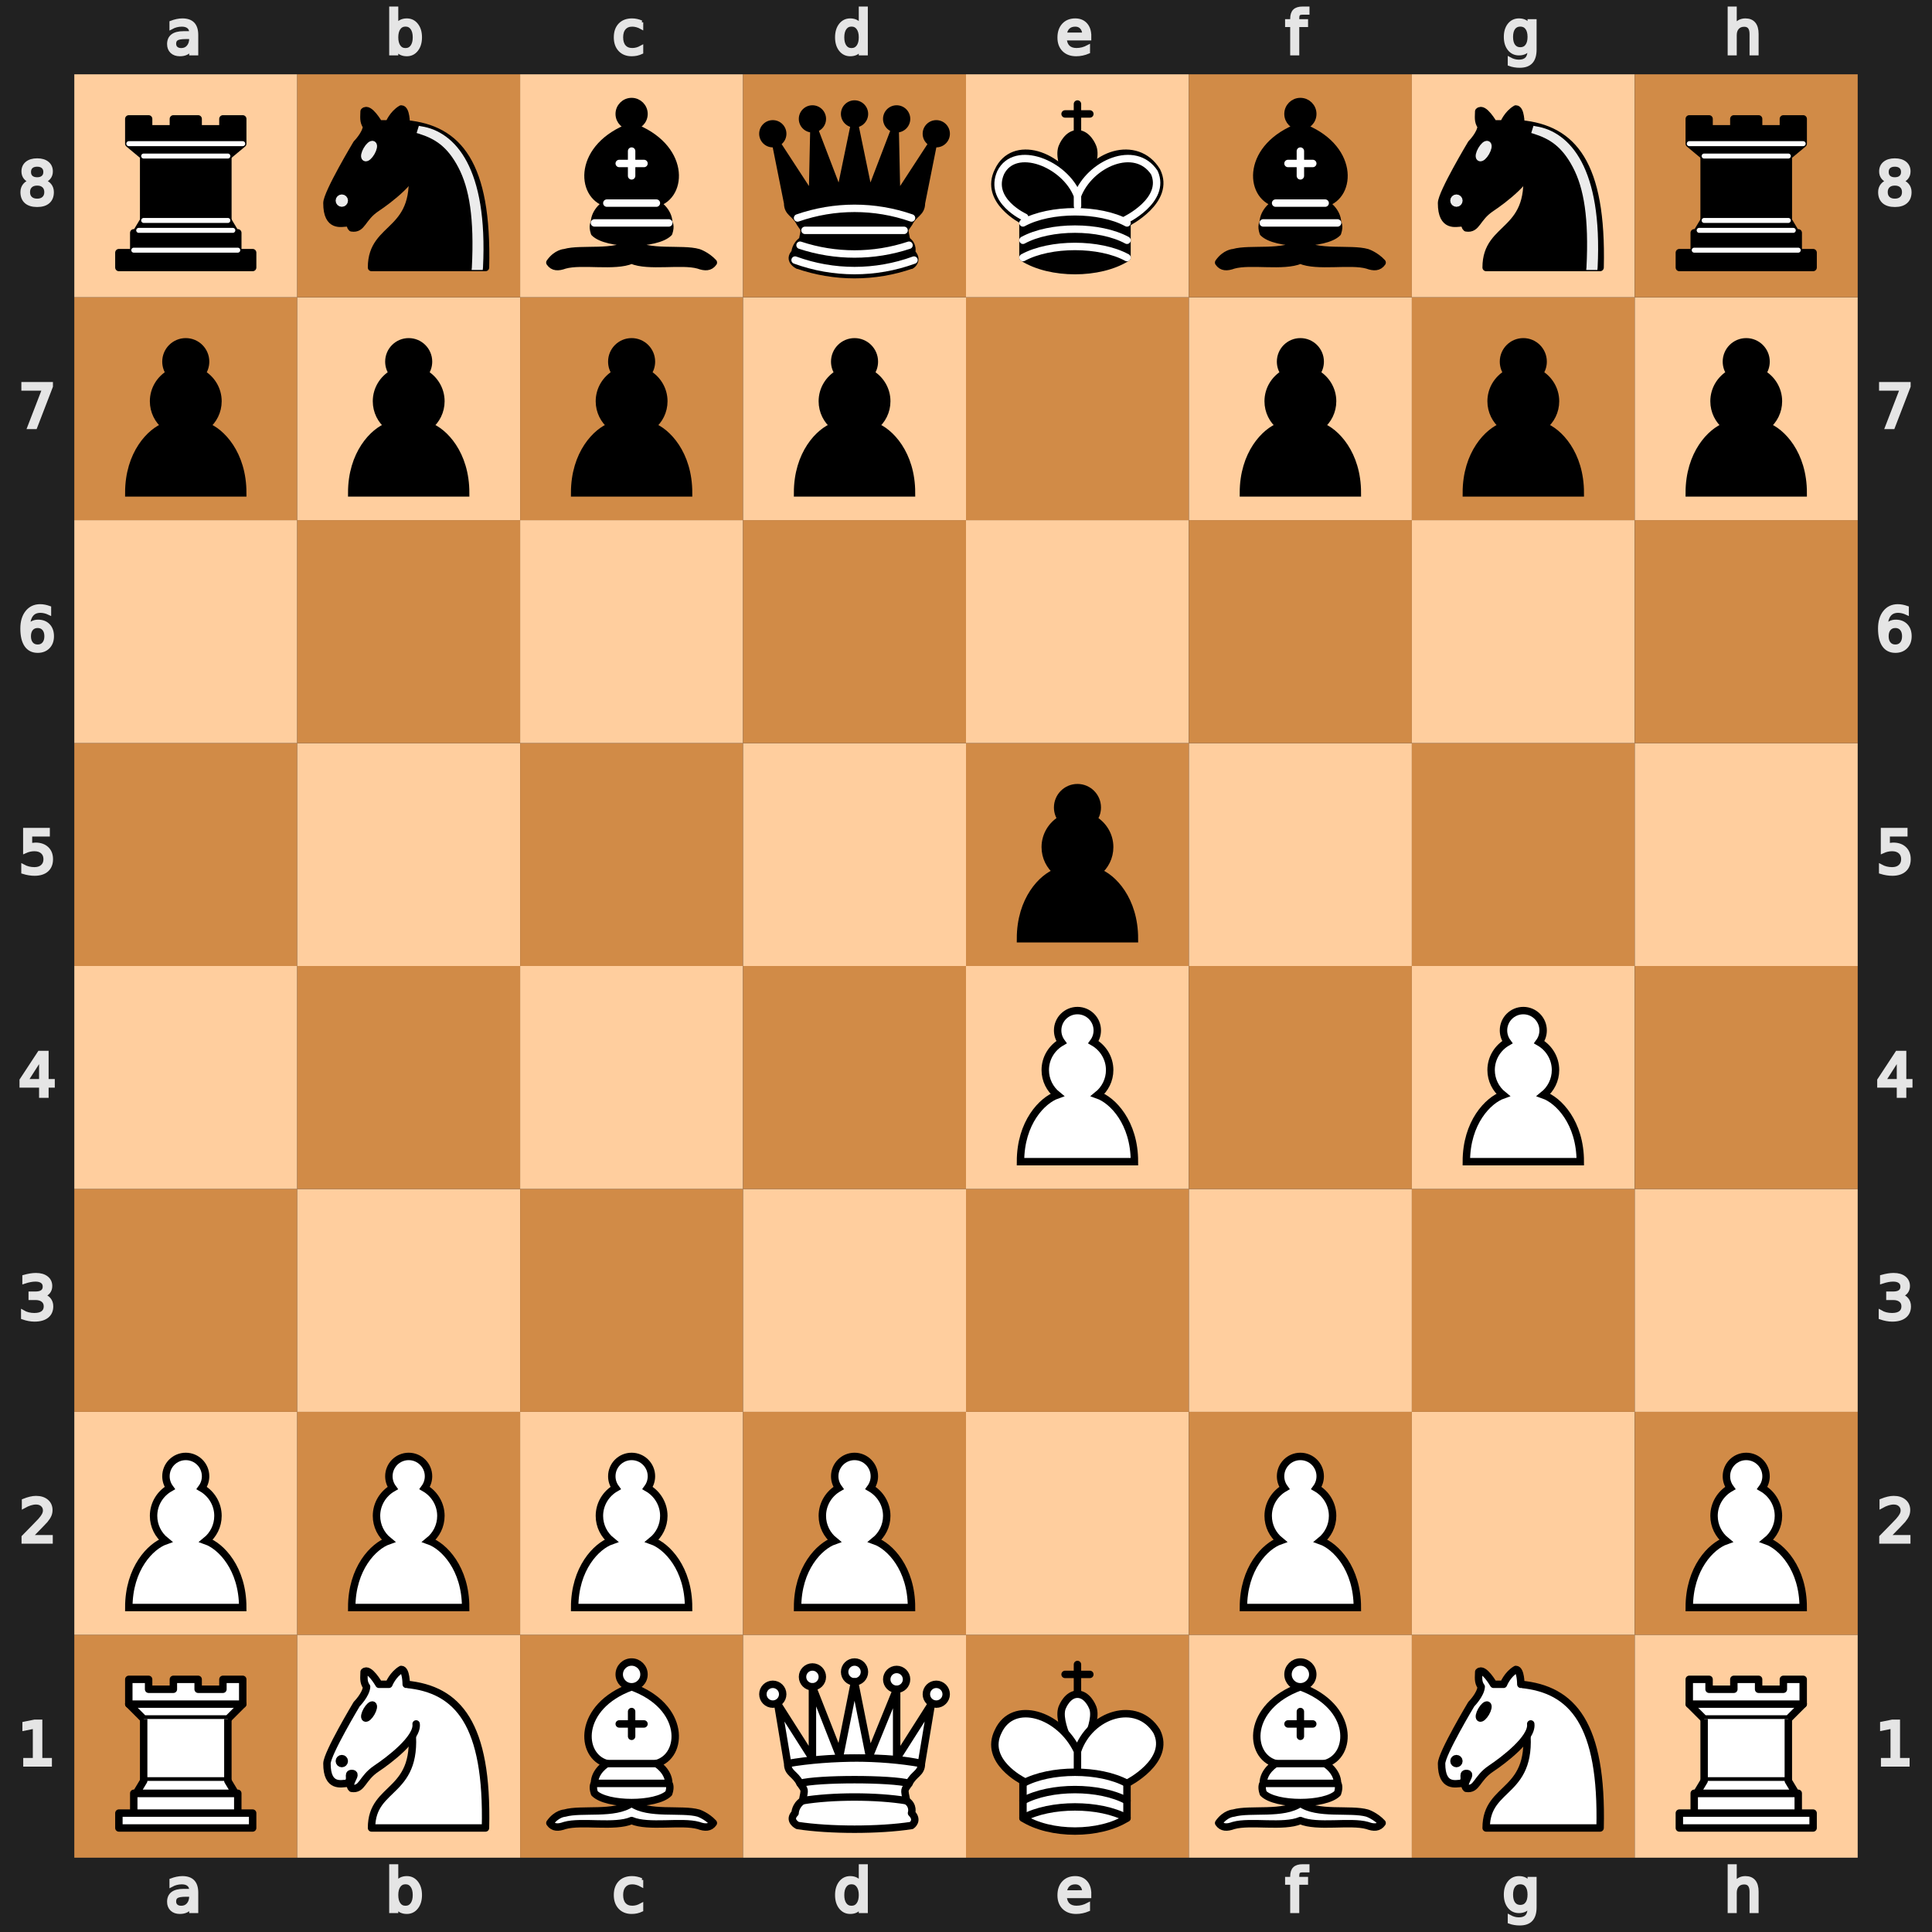
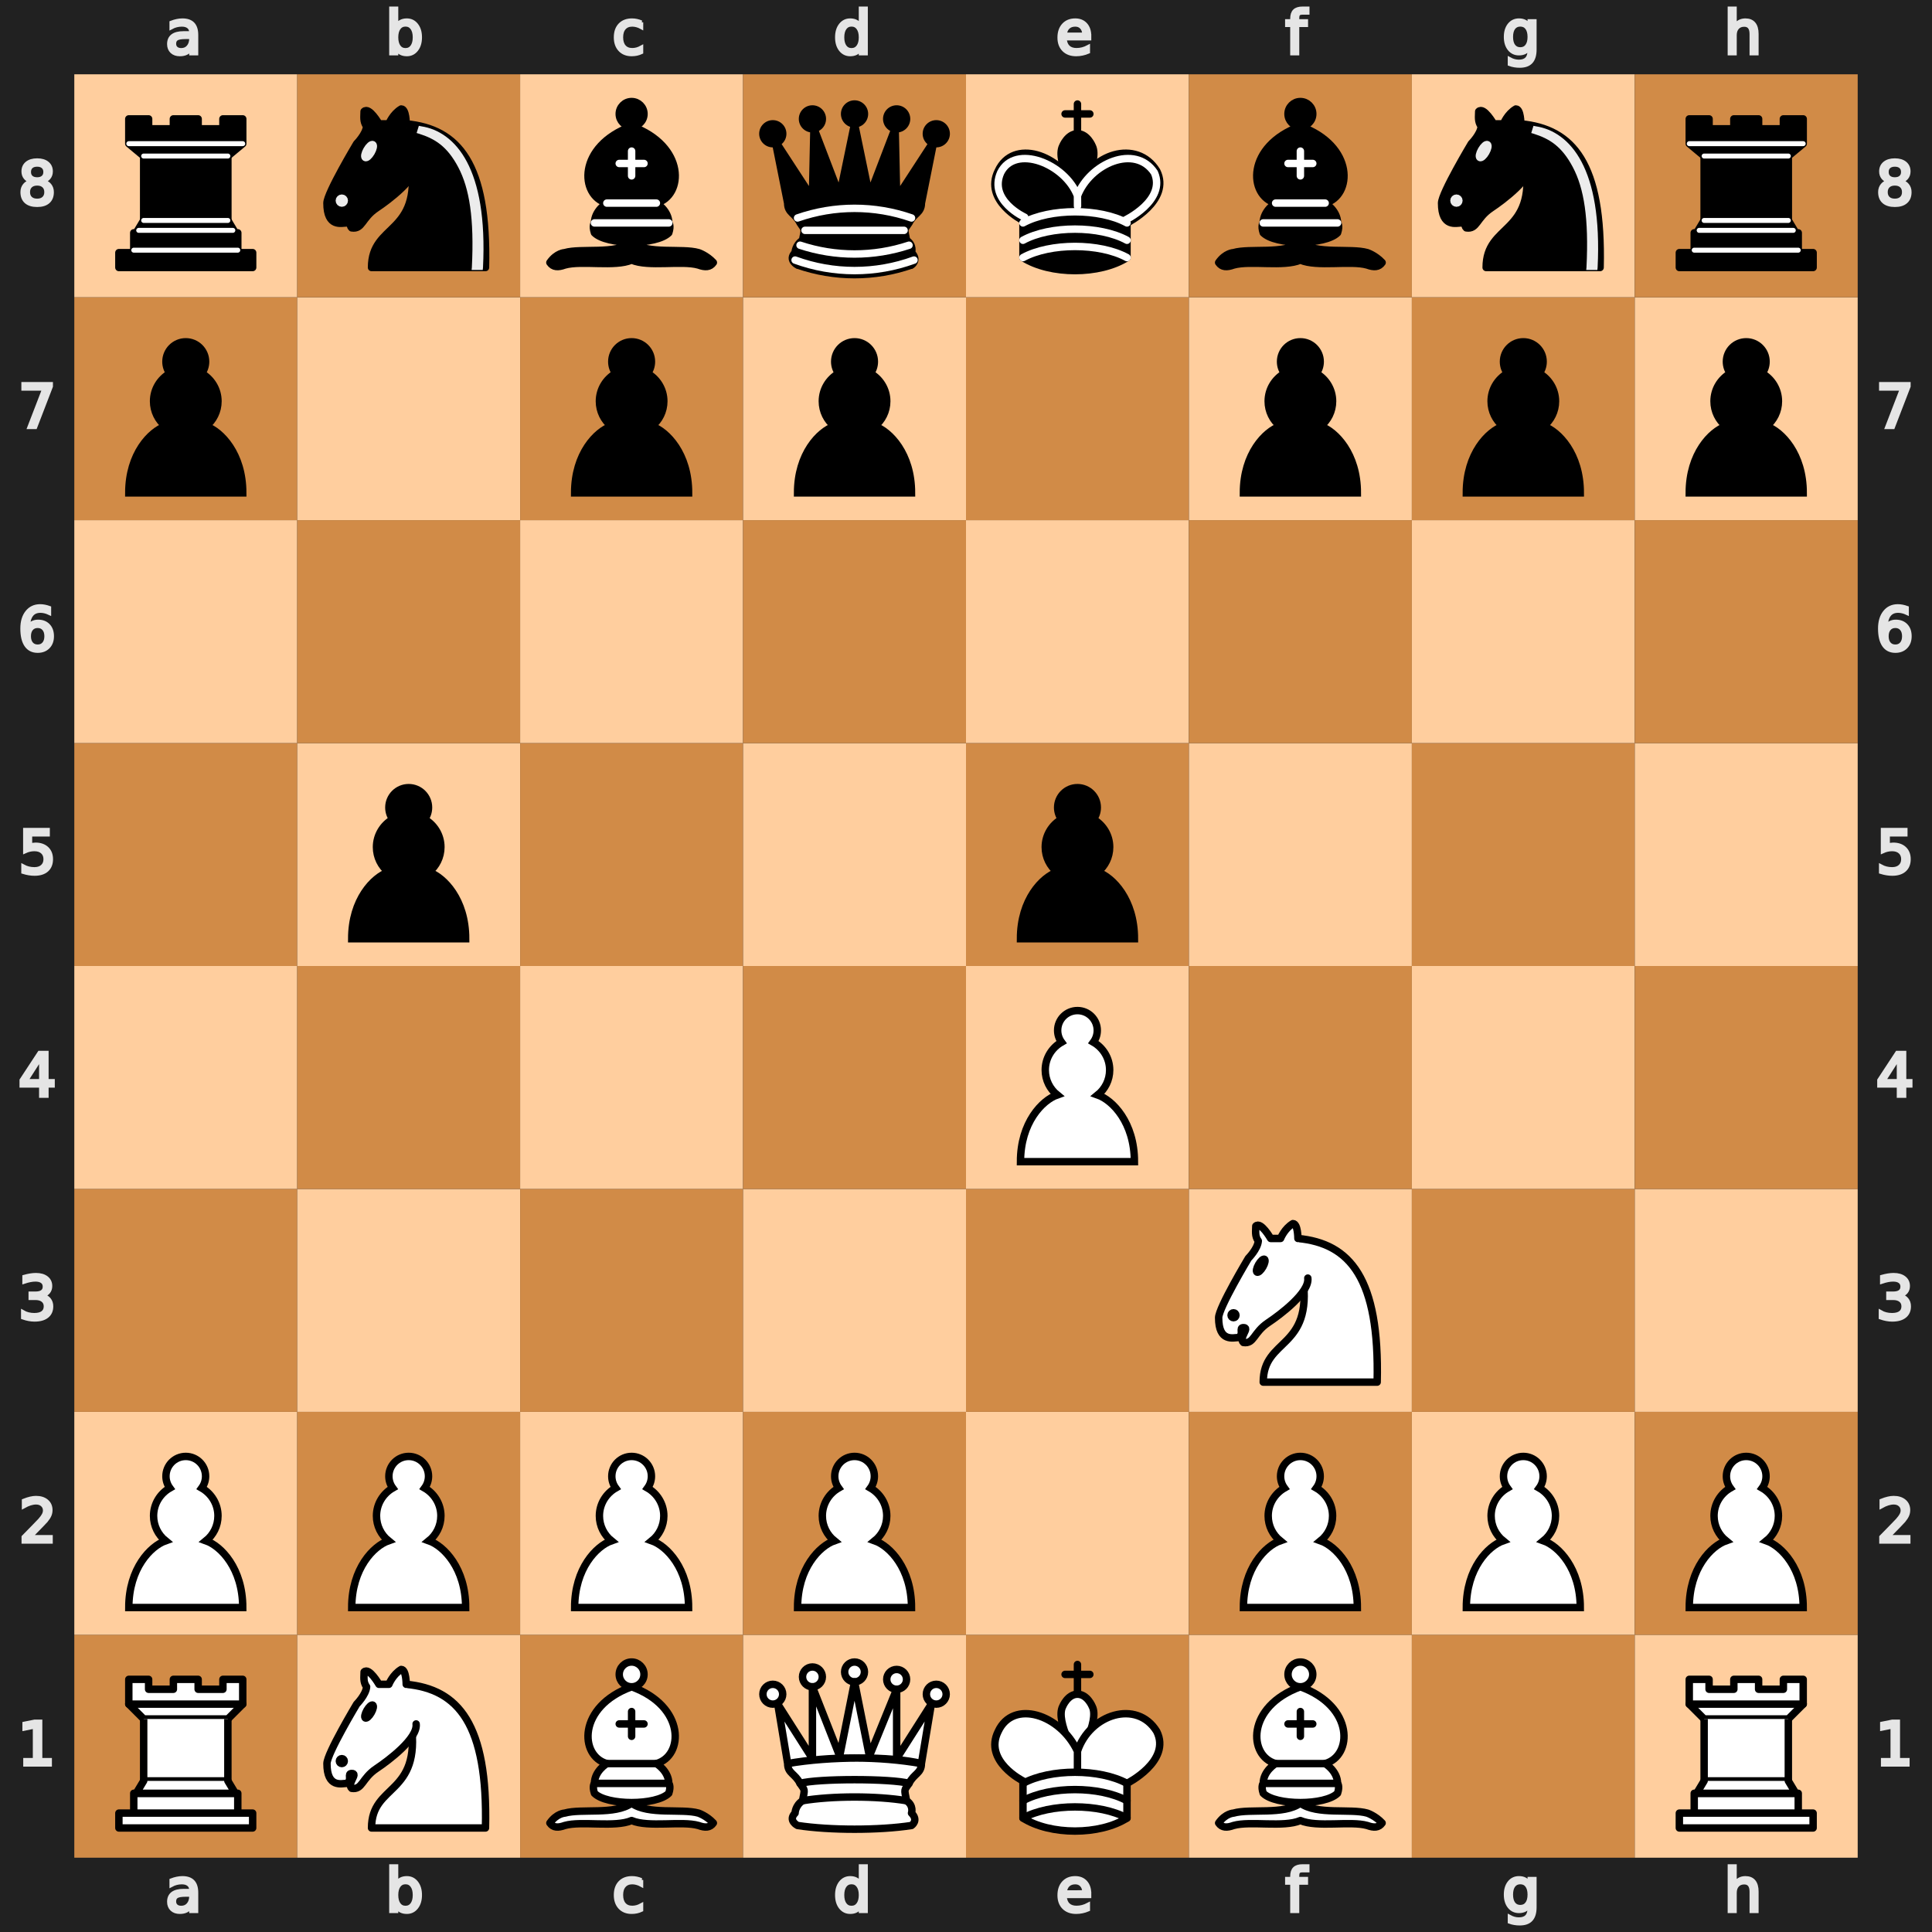
<svg xmlns="http://www.w3.org/2000/svg" xmlns:xlink="http://www.w3.org/1999/xlink" version="1.2" baseProfile="tiny" viewBox="0 0 390 390">
  <defs>
    <g id="white-pawn" class="white pawn">
      <path d="M22.5 9c-2.21 0-4 1.79-4 4 0 .89.29 1.71.78 2.38C17.33 16.5 16 18.59 16 21c0 2.03.94 3.84 2.41 5.03-3 1.06-7.41 5.55-7.41 13.47h23c0-7.92-4.41-12.41-7.41-13.47 1.47-1.19 2.41-3 2.41-5.03 0-2.41-1.33-4.5-3.28-5.62.49-.67.78-1.49.78-2.38 0-2.21-1.79-4-4-4z" fill="#fff" stroke="#000" stroke-width="1.5" stroke-linecap="round" />
    </g>
    <g id="white-knight" class="white knight" fill="none" fill-rule="evenodd" stroke="#000" stroke-width="1.5" stroke-linecap="round" stroke-linejoin="round">
      <path d="M 22,10 C 32.5,11 38.5,18 38,39 L 15,39 C 15,30 25,32.5 23,18" style="fill:#ffffff; stroke:#000000;" />
      <path d="M 24,18 C 24.38,20.91 18.45,25.37 16,27 C 13,29 13.18,31.34 11,31 C 9.958,30.06 12.41,27.96 11,28 C 10,28 11.19,29.23 10,30 C 9,30 5.997,31 6,26 C 6,24 12,14 12,14 C 12,14 13.89,12.1 14,10.5 C 13.27,9.506 13.5,8.5 13.5,7.5 C 14.5,6.5 16.5,10 16.5,10 L 18.5,10 C 18.5,10 19.28,8.008 21,7 C 22,7 22,10 22,10" style="fill:#ffffff; stroke:#000000;" />
      <path d="M 9.5 25.5 A 0.5 0.5 0 1 1 8.5,25.5 A 0.5 0.5 0 1 1 9.5 25.5 z" style="fill:#000000; stroke:#000000;" />
      <path d="M 15 15.5 A 0.5 1.5 0 1 1 14,15.5 A 0.5 1.5 0 1 1 15 15.5 z" transform="matrix(0.866,0.5,-0.5,0.866,9.693,-5.173)" style="fill:#000000; stroke:#000000;" />
    </g>
    <g id="white-bishop" class="white bishop" fill="none" fill-rule="evenodd" stroke="#000" stroke-width="1.5" stroke-linecap="round" stroke-linejoin="round">
      <g fill="#fff" stroke-linecap="butt">
        <path d="M9 36c3.39-.97 10.11.43 13.5-2 3.39 2.43 10.11 1.03 13.5 2 0 0 1.65.54 3 2-.68.97-1.65.99-3 .5-3.39-.97-10.11.46-13.5-1-3.39 1.46-10.11.03-13.5 1-1.354.49-2.323.47-3-.5 1.354-1.94 3-2 3-2zM15 32c2.5 2.5 12.5 2.5 15 0 .5-1.5 0-2 0-2 0-2.5-2.5-4-2.5-4 5.5-1.5 6-11.5-5-15.5-11 4-10.5 14-5 15.5 0 0-2.5 1.5-2.5 4 0 0-.5.5 0 2zM25 8a2.5 2.5 0 1 1-5 0 2.5 2.5 0 1 1 5 0z" />
      </g>
      <path d="M17.5 26h10M15 30h15m-7.5-14.5v5M20 18h5" stroke-linejoin="miter" />
    </g>
    <g id="white-rook" class="white rook" fill="#fff" fill-rule="evenodd" stroke="#000" stroke-width="1.5" stroke-linecap="round" stroke-linejoin="round">
      <path d="M9 39h27v-3H9v3zM12 36v-4h21v4H12zM11 14V9h4v2h5V9h5v2h5V9h4v5" stroke-linecap="butt" />
      <path d="M34 14l-3 3H14l-3-3" />
      <path d="M31 17v12.5H14V17" stroke-linecap="butt" stroke-linejoin="miter" />
      <path d="M31 29.5l1.5 2.5h-20l1.5-2.5" />
      <path d="M11 14h23" fill="none" stroke-linejoin="miter" />
    </g>
    <g id="white-queen" class="white queen" fill="#fff" fill-rule="evenodd" stroke="#000" stroke-width="1.5" stroke-linecap="round" stroke-linejoin="round">
      <path d="M8 12a2 2 0 1 1-4 0 2 2 0 1 1 4 0zM24.5 7.5a2 2 0 1 1-4 0 2 2 0 1 1 4 0zM41 12a2 2 0 1 1-4 0 2 2 0 1 1 4 0zM16 8.5a2 2 0 1 1-4 0 2 2 0 1 1 4 0zM33 9a2 2 0 1 1-4 0 2 2 0 1 1 4 0z" />
      <path d="M9 26c8.5-1.5 21-1.5 27 0l2-12-7 11V11l-5.5 13.5-3-15-3 15-5.5-14V25L7 14l2 12zM9 26c0 2 1.5 2 2.5 4 1 1.5 1 1 .5 3.5-1.5 1-1.5 2.5-1.5 2.5-1.5 1.5.5 2.5.5 2.5 6.5 1 16.5 1 23 0 0 0 1.5-1 0-2.5 0 0 .5-1.5-1-2.5-.5-2.5-.5-2 .5-3.5 1-2 2.5-2 2.5-4-8.5-1.5-18.5-1.5-27 0z" stroke-linecap="butt" />
      <path d="M11.5 30c3.5-1 18.5-1 22 0M12 33.5c6-1 15-1 21 0" fill="none" />
    </g>
    <g id="white-king" class="white king" fill="none" fill-rule="evenodd" stroke="#000" stroke-width="1.5" stroke-linecap="round" stroke-linejoin="round">
      <path d="M22.5 11.63V6M20 8h5" stroke-linejoin="miter" />
      <path d="M22.5 25s4.5-7.5 3-10.5c0 0-1-2.5-3-2.5s-3 2.5-3 2.5c-1.5 3 3 10.5 3 10.5" fill="#fff" stroke-linecap="butt" stroke-linejoin="miter" />
      <path d="M11.5 37c5.5 3.5 15.5 3.5 21 0v-7s9-4.5 6-10.5c-4-6.5-13.5-3.5-16 4V27v-3.5c-3.5-7.5-13-10.5-16-4-3 6 5 10 5 10V37z" fill="#fff" />
      <path d="M11.5 30c5.5-3 15.5-3 21 0m-21 3.5c5.5-3 15.5-3 21 0m-21 3.5c5.5-3 15.5-3 21 0" />
    </g>
    <g id="black-pawn" class="black pawn">
      <path d="M22.5 9c-2.21 0-4 1.79-4 4 0 .89.29 1.71.78 2.38C17.33 16.5 16 18.59 16 21c0 2.03.94 3.84 2.41 5.03-3 1.06-7.41 5.55-7.41 13.47h23c0-7.92-4.41-12.41-7.41-13.47 1.47-1.19 2.41-3 2.41-5.03 0-2.41-1.33-4.5-3.28-5.62.49-.67.78-1.49.78-2.38 0-2.21-1.79-4-4-4z" fill="#000" stroke="#000" stroke-width="1.5" stroke-linecap="round" />
    </g>
    <g id="black-knight" class="black knight" fill="none" fill-rule="evenodd" stroke="#000" stroke-width="1.5" stroke-linecap="round" stroke-linejoin="round">
      <path d="M 22,10 C 32.5,11 38.5,18 38,39 L 15,39 C 15,30 25,32.5 23,18" style="fill:#000000; stroke:#000000;" />
      <path d="M 24,18 C 24.38,20.91 18.45,25.37 16,27 C 13,29 13.18,31.34 11,31 C 9.958,30.06 12.41,27.96 11,28 C 10,28 11.19,29.23 10,30 C 9,30 5.997,31 6,26 C 6,24 12,14 12,14 C 12,14 13.89,12.1 14,10.5 C 13.27,9.506 13.5,8.5 13.5,7.5 C 14.5,6.5 16.5,10 16.5,10 L 18.5,10 C 18.5,10 19.28,8.008 21,7 C 22,7 22,10 22,10" style="fill:#000000; stroke:#000000;" />
      <path d="M 9.5 25.5 A 0.5 0.5 0 1 1 8.5,25.5 A 0.5 0.5 0 1 1 9.5 25.5 z" style="fill:#ececec; stroke:#ececec;" />
      <path d="M 15 15.5 A 0.5 1.5 0 1 1 14,15.5 A 0.5 1.5 0 1 1 15 15.5 z" transform="matrix(0.866,0.5,-0.5,0.866,9.693,-5.173)" style="fill:#ececec; stroke:#ececec;" />
      <path d="M 24.55,10.4 L 24.1,11.85 L 24.6,12 C 27.75,13 30.25,14.49 32.5,18.75 C 34.75,23.01 35.75,29.06 35.25,39 L 35.2,39.5 L 37.45,39.5 L 37.5,39 C 38,28.94 36.62,22.15 34.25,17.66 C 31.88,13.17 28.46,11.02 25.06,10.5 L 24.55,10.4 z " style="fill:#ececec; stroke:none;" />
    </g>
    <g id="black-bishop" class="black bishop" fill="none" fill-rule="evenodd" stroke="#000" stroke-width="1.5" stroke-linecap="round" stroke-linejoin="round">
      <path d="M9 36c3.39-.97 10.11.43 13.5-2 3.39 2.43 10.11 1.03 13.5 2 0 0 1.65.54 3 2-.68.97-1.65.99-3 .5-3.39-.97-10.11.46-13.5-1-3.39 1.46-10.11.03-13.5 1-1.354.49-2.323.47-3-.5 1.354-1.94 3-2 3-2zm6-4c2.5 2.5 12.5 2.5 15 0 .5-1.5 0-2 0-2 0-2.5-2.5-4-2.5-4 5.5-1.5 6-11.5-5-15.5-11 4-10.5 14-5 15.5 0 0-2.5 1.5-2.5 4 0 0-.5.5 0 2zM25 8a2.5 2.5 0 1 1-5 0 2.5 2.5 0 1 1 5 0z" fill="#000" stroke-linecap="butt" />
      <path d="M17.5 26h10M15 30h15m-7.5-14.5v5M20 18h5" stroke="#fff" stroke-linejoin="miter" />
    </g>
    <g id="black-rook" class="black rook" fill="#000" fill-rule="evenodd" stroke="#000" stroke-width="1.5" stroke-linecap="round" stroke-linejoin="round">
      <path d="M9 39h27v-3H9v3zM12.5 32l1.5-2.5h17l1.5 2.5h-20zM12 36v-4h21v4H12z" stroke-linecap="butt" />
      <path d="M14 29.5v-13h17v13H14z" stroke-linecap="butt" stroke-linejoin="miter" />
      <path d="M14 16.5L11 14h23l-3 2.5H14zM11 14V9h4v2h5V9h5v2h5V9h4v5H11z" stroke-linecap="butt" />
      <path d="M12 35.5h21M13 31.5h19M14 29.5h17M14 16.5h17M11 14h23" fill="none" stroke="#fff" stroke-width="1" stroke-linejoin="miter" />
    </g>
    <g id="black-queen" class="black queen" fill="#000" fill-rule="evenodd" stroke="#000" stroke-width="1.5" stroke-linecap="round" stroke-linejoin="round">
      <g fill="#000" stroke="none">
        <circle cx="6" cy="12" r="2.75" />
        <circle cx="14" cy="9" r="2.75" />
        <circle cx="22.5" cy="8" r="2.75" />
        <circle cx="31" cy="9" r="2.75" />
        <circle cx="39" cy="12" r="2.75" />
      </g>
      <path d="M9 26c8.5-1.5 21-1.5 27 0l2.5-12.5L31 25l-.3-14.1-5.2 13.6-3-14.5-3 14.5-5.2-13.6L14 25 6.5 13.5 9 26zM9 26c0 2 1.5 2 2.5 4 1 1.5 1 1 .5 3.5-1.5 1-1.5 2.5-1.5 2.5-1.5 1.5.5 2.5.5 2.5 6.5 1 16.5 1 23 0 0 0 1.5-1 0-2.5 0 0 .5-1.5-1-2.5-.5-2.5-.5-2 .5-3.5 1-2 2.5-2 2.5-4-8.5-1.5-18.5-1.5-27 0z" stroke-linecap="butt" />
      <path d="M11 38.5a35 35 1 0 0 23 0" fill="none" stroke-linecap="butt" />
      <path d="M11 29a35 35 1 0 1 23 0M12.5 31.5h20M11.5 34.5a35 35 1 0 0 22 0M10.5 37.5a35 35 1 0 0 24 0" fill="none" stroke="#fff" />
    </g>
    <g id="black-king" class="black king" fill="none" fill-rule="evenodd" stroke="#000" stroke-width="1.5" stroke-linecap="round" stroke-linejoin="round">
      <path d="M22.5 11.63V6" stroke-linejoin="miter" />
      <path d="M22.5 25s4.5-7.5 3-10.5c0 0-1-2.5-3-2.5s-3 2.5-3 2.5c-1.5 3 3 10.5 3 10.5" fill="#000" stroke-linecap="butt" stroke-linejoin="miter" />
      <path d="M11.5 37c5.5 3.5 15.5 3.5 21 0v-7s9-4.5 6-10.5c-4-6.5-13.5-3.5-16 4V27v-3.5c-3.5-7.5-13-10.5-16-4-3 6 5 10 5 10V37z" fill="#000" />
      <path d="M20 8h5" stroke-linejoin="miter" />
      <path d="M32 29.5s8.5-4 6.03-9.65C34.15 14 25 18 22.5 24.5l.01 2.1-.01-2.1C20 18 9.906 14 6.997 19.85c-2.497 5.65 4.853 9 4.853 9M11.5 30c5.5-3 15.5-3 21 0m-21 3.5c5.5-3 15.5-3 21 0m-21 3.5c5.5-3 15.5-3 21 0" stroke="#fff" />
    </g>
  </defs>
  <rect x="0" y="0" width="390" height="390" fill="#212121" />
  <g transform="translate(20, 0) scale(0.75, 0.75)" fill="#e5e5e5" stroke="#e5e5e5">
    <path d="M23.328 10.016q-1.742 0-2.414.398-.672.398-.672 1.36 0 .765.5 1.218.508.445 1.375.445 1.196 0 1.914-.843.727-.852.727-2.258v-.32zm2.867-.594v4.992h-1.437v-1.328q-.492.797-1.227 1.18-.734.375-1.797.375-1.343 0-2.14-.75-.79-.758-.79-2.024 0-1.476.985-2.226.992-.75 2.953-.75h2.016V8.75q0-.992-.656-1.531-.649-.547-1.829-.547-.75 0-1.46.18-.711.18-1.368.539V6.062q.79-.304 1.532-.453.742-.156 1.445-.156 1.898 0 2.836.984.937.985.937 2.985z" />
  </g>
  <g transform="translate(20, 375) scale(0.75, 0.75)" fill="#e5e5e5" stroke="#e5e5e5">
    <path d="M23.328 10.016q-1.742 0-2.414.398-.672.398-.672 1.36 0 .765.5 1.218.508.445 1.375.445 1.196 0 1.914-.843.727-.852.727-2.258v-.32zm2.867-.594v4.992h-1.437v-1.328q-.492.797-1.227 1.18-.734.375-1.797.375-1.343 0-2.14-.75-.79-.758-.79-2.024 0-1.476.985-2.226.992-.75 2.953-.75h2.016V8.75q0-.992-.656-1.531-.649-.547-1.829-.547-.75 0-1.46.18-.711.18-1.368.539V6.062q.79-.304 1.532-.453.742-.156 1.445-.156 1.898 0 2.836.984.937.985.937 2.985z" />
  </g>
  <g transform="translate(65, 0) scale(0.75, 0.75)" fill="#e5e5e5" stroke="#e5e5e5">
    <path d="M24.922 10.047q0-1.586-.656-2.485-.649-.906-1.79-.906-1.14 0-1.796.906-.649.899-.649 2.485 0 1.586.649 2.492.656.898 1.797.898 1.14 0 1.789-.898.656-.906.656-2.492zm-4.89-3.055q.452-.781 1.14-1.156.695-.383 1.656-.383 1.594 0 2.586 1.266 1 1.265 1 3.328 0 2.062-1 3.328-.992 1.266-2.586 1.266-.96 0-1.656-.375-.688-.383-1.14-1.164v1.312h-1.446V2.258h1.445z" />
  </g>
  <g transform="translate(65, 375) scale(0.75, 0.75)" fill="#e5e5e5" stroke="#e5e5e5">
    <path d="M24.922 10.047q0-1.586-.656-2.485-.649-.906-1.79-.906-1.14 0-1.796.906-.649.899-.649 2.485 0 1.586.649 2.492.656.898 1.797.898 1.14 0 1.789-.898.656-.906.656-2.492zm-4.89-3.055q.452-.781 1.14-1.156.695-.383 1.656-.383 1.594 0 2.586 1.266 1 1.265 1 3.328 0 2.062-1 3.328-.992 1.266-2.586 1.266-.96 0-1.656-.375-.688-.383-1.14-1.164v1.312h-1.446V2.258h1.445z" />
  </g>
  <g transform="translate(110, 0) scale(0.75, 0.75)" fill="#e5e5e5" stroke="#e5e5e5">
    <path d="M25.96 6v1.344q-.608-.336-1.226-.5-.609-.172-1.234-.172-1.398 0-2.172.89-.773.883-.773 2.485 0 1.601.773 2.492.774.883 2.172.883.625 0 1.234-.164.618-.172 1.227-.508v1.328q-.602.281-1.25.422-.64.14-1.367.14-1.977 0-3.14-1.242-1.165-1.242-1.165-3.351 0-2.14 1.172-3.367 1.18-1.227 3.227-1.227.664 0 1.296.14.633.134 1.227.407z" />
  </g>
  <g transform="translate(110, 375) scale(0.75, 0.75)" fill="#e5e5e5" stroke="#e5e5e5">
    <path d="M25.96 6v1.344q-.608-.336-1.226-.5-.609-.172-1.234-.172-1.398 0-2.172.89-.773.883-.773 2.485 0 1.601.773 2.492.774.883 2.172.883.625 0 1.234-.164.618-.172 1.227-.508v1.328q-.602.281-1.25.422-.64.14-1.367.14-1.977 0-3.14-1.242-1.165-1.242-1.165-3.351 0-2.14 1.172-3.367 1.18-1.227 3.227-1.227.664 0 1.296.14.633.134 1.227.407z" />
  </g>
  <g transform="translate(155, 0) scale(0.75, 0.75)" fill="#e5e5e5" stroke="#e5e5e5">
    <path d="M24.973 6.992V2.258h1.437v12.156h-1.437v-1.312q-.453.78-1.149 1.164-.687.375-1.656.375-1.586 0-2.586-1.266-.992-1.266-.992-3.328 0-2.063.992-3.328 1-1.266 2.586-1.266.969 0 1.656.383.696.375 1.149 1.156zm-4.899 3.055q0 1.586.649 2.492.656.898 1.797.898 1.14 0 1.796-.898.657-.906.657-2.492 0-1.586-.657-2.485-.656-.906-1.796-.906-1.141 0-1.797.906-.649.899-.649 2.485z" />
  </g>
  <g transform="translate(155, 375) scale(0.75, 0.75)" fill="#e5e5e5" stroke="#e5e5e5">
    <path d="M24.973 6.992V2.258h1.437v12.156h-1.437v-1.312q-.453.78-1.149 1.164-.687.375-1.656.375-1.586 0-2.586-1.266-.992-1.266-.992-3.328 0-2.063.992-3.328 1-1.266 2.586-1.266.969 0 1.656.383.696.375 1.149 1.156zm-4.899 3.055q0 1.586.649 2.492.656.898 1.797.898 1.14 0 1.796-.898.657-.906.657-2.492 0-1.586-.657-2.485-.656-.906-1.796-.906-1.141 0-1.797.906-.649.899-.649 2.485z" />
  </g>
  <g transform="translate(200, 0) scale(0.75, 0.75)" fill="#e5e5e5" stroke="#e5e5e5">
    <path d="M26.555 9.68v.703h-6.61q.094 1.484.89 2.265.806.774 2.235.774.828 0 1.602-.203.781-.203 1.547-.61v1.36q-.774.328-1.586.5-.813.172-1.649.172-2.093 0-3.32-1.22-1.219-1.218-1.219-3.296 0-2.148 1.157-3.406 1.164-1.266 3.132-1.266 1.766 0 2.79 1.14 1.03 1.134 1.03 3.087zm-1.438-.422q-.015-1.18-.664-1.883-.64-.703-1.703-.703-1.203 0-1.93.68-.718.68-.828 1.914z" />
  </g>
  <g transform="translate(200, 375) scale(0.75, 0.75)" fill="#e5e5e5" stroke="#e5e5e5">
    <path d="M26.555 9.68v.703h-6.61q.094 1.484.89 2.265.806.774 2.235.774.828 0 1.602-.203.781-.203 1.547-.61v1.36q-.774.328-1.586.5-.813.172-1.649.172-2.093 0-3.32-1.22-1.219-1.218-1.219-3.296 0-2.148 1.157-3.406 1.164-1.266 3.132-1.266 1.766 0 2.79 1.14 1.03 1.134 1.03 3.087zm-1.438-.422q-.015-1.18-.664-1.883-.64-.703-1.703-.703-1.203 0-1.93.68-.718.68-.828 1.914z" />
  </g>
  <g transform="translate(245, 0) scale(0.75, 0.75)" fill="#e5e5e5" stroke="#e5e5e5">
    <path d="M25.285 2.258v1.195H23.91q-.773 0-1.078.313-.297.312-.297 1.125v.773h2.367v1.117h-2.367v7.633H21.09V6.781h-1.375V5.664h1.375v-.61q0-1.46.68-2.124.68-.672 2.156-.672z" />
  </g>
  <g transform="translate(245, 375) scale(0.75, 0.75)" fill="#e5e5e5" stroke="#e5e5e5">
    <path d="M25.285 2.258v1.195H23.91q-.773 0-1.078.313-.297.312-.297 1.125v.773h2.367v1.117h-2.367v7.633H21.09V6.781h-1.375V5.664h1.375v-.61q0-1.46.68-2.124.68-.672 2.156-.672z" />
  </g>
  <g transform="translate(290, 0) scale(0.75, 0.75)" fill="#e5e5e5" stroke="#e5e5e5">
    <path d="M24.973 9.937q0-1.562-.649-2.421-.64-.86-1.804-.86-1.157 0-1.805.86-.64.859-.64 2.421 0 1.555.64 2.415.648.859 1.805.859 1.164 0 1.804-.86.649-.859.649-2.414zm1.437 3.391q0 2.234-.992 3.32-.992 1.094-3.04 1.094-.757 0-1.429-.117-.672-.11-1.304-.344v-1.398q.632.344 1.25.508.617.164 1.257.164 1.414 0 2.118-.743.703-.734.703-2.226v-.711q-.446.773-1.141 1.156-.695.383-1.664.383-1.61 0-2.594-1.227-.984-1.226-.984-3.25 0-2.03.984-3.257.985-1.227 2.594-1.227.969 0 1.664.383t1.14 1.156V5.664h1.438z" />
  </g>
  <g transform="translate(290, 375) scale(0.75, 0.75)" fill="#e5e5e5" stroke="#e5e5e5">
    <path d="M24.973 9.937q0-1.562-.649-2.421-.64-.86-1.804-.86-1.157 0-1.805.86-.64.859-.64 2.421 0 1.555.64 2.415.648.859 1.805.859 1.164 0 1.804-.86.649-.859.649-2.414zm1.437 3.391q0 2.234-.992 3.32-.992 1.094-3.04 1.094-.757 0-1.429-.117-.672-.11-1.304-.344v-1.398q.632.344 1.25.508.617.164 1.257.164 1.414 0 2.118-.743.703-.734.703-2.226v-.711q-.446.773-1.141 1.156-.695.383-1.664.383-1.61 0-2.594-1.227-.984-1.226-.984-3.25 0-2.03.984-3.257.985-1.227 2.594-1.227.969 0 1.664.383t1.14 1.156V5.664h1.438z" />
  </g>
  <g transform="translate(335, 0) scale(0.75, 0.75)" fill="#e5e5e5" stroke="#e5e5e5">
    <path d="M26.164 9.133v5.281h-1.437V9.18q0-1.243-.485-1.86-.484-.617-1.453-.617-1.164 0-1.836.742-.672.742-.672 2.024v4.945h-1.445V2.258h1.445v4.765q.516-.789 1.211-1.18.703-.39 1.617-.39 1.508 0 2.282.938.773.93.773 2.742z" />
  </g>
  <g transform="translate(335, 375) scale(0.75, 0.75)" fill="#e5e5e5" stroke="#e5e5e5">
    <path d="M26.164 9.133v5.281h-1.437V9.18q0-1.243-.485-1.86-.484-.617-1.453-.617-1.164 0-1.836.742-.672.742-.672 2.024v4.945h-1.445V2.258h1.445v4.765q.516-.789 1.211-1.18.703-.39 1.617-.39 1.508 0 2.282.938.773.93.773 2.742z" />
  </g>
  <g transform="translate(0, 335) scale(0.75, 0.75)" fill="#e5e5e5" stroke="#e5e5e5">
    <path d="M6.754 26.996h2.578v-8.898l-2.805.562v-1.437l2.79-.563h1.578v10.336h2.578v1.328h-6.72z" />
  </g>
  <g transform="translate(375, 335) scale(0.75, 0.75)" fill="#e5e5e5" stroke="#e5e5e5">
    <path d="M6.754 26.996h2.578v-8.898l-2.805.562v-1.437l2.79-.563h1.578v10.336h2.578v1.328h-6.72z" />
  </g>
  <g transform="translate(0, 290) scale(0.75, 0.75)" fill="#e5e5e5" stroke="#e5e5e5">
    <path d="M8.195 26.996h5.508v1.328H6.297v-1.328q.898-.93 2.445-2.492 1.555-1.57 1.953-2.024.758-.851 1.055-1.437.305-.594.305-1.164 0-.93-.657-1.516-.648-.586-1.695-.586-.742 0-1.57.258-.82.258-1.758.781v-1.593q.953-.383 1.781-.578.828-.196 1.516-.196 1.812 0 2.89.906 1.079.907 1.079 2.422 0 .72-.274 1.368-.265.64-.976 1.515-.196.227-1.243 1.313-1.046 1.078-2.953 3.023z" />
  </g>
  <g transform="translate(375, 290) scale(0.75, 0.75)" fill="#e5e5e5" stroke="#e5e5e5">
    <path d="M8.195 26.996h5.508v1.328H6.297v-1.328q.898-.93 2.445-2.492 1.555-1.57 1.953-2.024.758-.851 1.055-1.437.305-.594.305-1.164 0-.93-.657-1.516-.648-.586-1.695-.586-.742 0-1.57.258-.82.258-1.758.781v-1.593q.953-.383 1.781-.578.828-.196 1.516-.196 1.812 0 2.89.906 1.079.907 1.079 2.422 0 .72-.274 1.368-.265.64-.976 1.515-.196.227-1.243 1.313-1.046 1.078-2.953 3.023z" />
  </g>
  <g transform="translate(0, 245) scale(0.75, 0.75)" fill="#e5e5e5" stroke="#e5e5e5">
    <path d="M11.434 22.035q1.132.242 1.765 1.008.64.766.64 1.89 0 1.727-1.187 2.672-1.187.946-3.375.946-.734 0-1.515-.149-.774-.14-1.602-.43V26.45q.656.383 1.438.578.78.196 1.632.196 1.485 0 2.258-.586.782-.586.782-1.703 0-1.032-.727-1.61-.719-.586-2.008-.586h-1.36v-1.297h1.423q1.164 0 1.78-.46.618-.47.618-1.344 0-.899-.64-1.375-.633-.485-1.82-.485-.65 0-1.391.141-.743.14-1.633.437V16.95q.898-.25 1.68-.375.788-.125 1.484-.125 1.797 0 2.844.82 1.046.813 1.046 2.204 0 .968-.554 1.64-.555.664-1.578.922z" />
  </g>
  <g transform="translate(375, 245) scale(0.75, 0.75)" fill="#e5e5e5" stroke="#e5e5e5">
    <path d="M11.434 22.035q1.132.242 1.765 1.008.64.766.64 1.89 0 1.727-1.187 2.672-1.187.946-3.375.946-.734 0-1.515-.149-.774-.14-1.602-.43V26.45q.656.383 1.438.578.78.196 1.632.196 1.485 0 2.258-.586.782-.586.782-1.703 0-1.032-.727-1.61-.719-.586-2.008-.586h-1.36v-1.297h1.423q1.164 0 1.78-.46.618-.47.618-1.344 0-.899-.64-1.375-.633-.485-1.82-.485-.65 0-1.391.141-.743.14-1.633.437V16.95q.898-.25 1.68-.375.788-.125 1.484-.125 1.797 0 2.844.82 1.046.813 1.046 2.204 0 .968-.554 1.64-.555.664-1.578.922z" />
  </g>
  <g transform="translate(0, 200) scale(0.75, 0.75)" fill="#e5e5e5" stroke="#e5e5e5">
    <path d="M11.016 18.035L7.03 24.262h3.985zm-.414-1.375h1.984v7.602h1.664v1.312h-1.664v2.75h-1.57v-2.75H5.75v-1.523z" />
  </g>
  <g transform="translate(375, 200) scale(0.75, 0.75)" fill="#e5e5e5" stroke="#e5e5e5">
    <path d="M11.016 18.035L7.03 24.262h3.985zm-.414-1.375h1.984v7.602h1.664v1.312h-1.664v2.75h-1.57v-2.75H5.75v-1.523z" />
  </g>
  <g transform="translate(0, 155) scale(0.75, 0.75)" fill="#e5e5e5" stroke="#e5e5e5">
    <path d="M6.719 16.66h6.195v1.328h-4.75v2.86q.344-.118.688-.172.343-.063.687-.063 1.953 0 3.094 1.07 1.14 1.07 1.14 2.899 0 1.883-1.171 2.93-1.172 1.039-3.305 1.039-.735 0-1.5-.125-.758-.125-1.57-.375v-1.586q.703.383 1.453.57.75.188 1.586.188 1.351 0 2.14-.711.79-.711.79-1.93 0-1.219-.79-1.93-.789-.71-2.14-.71-.633 0-1.266.14-.625.14-1.281.438z" />
  </g>
  <g transform="translate(375, 155) scale(0.75, 0.75)" fill="#e5e5e5" stroke="#e5e5e5">
    <path d="M6.719 16.66h6.195v1.328h-4.75v2.86q.344-.118.688-.172.343-.063.687-.063 1.953 0 3.094 1.07 1.14 1.07 1.14 2.899 0 1.883-1.171 2.93-1.172 1.039-3.305 1.039-.735 0-1.5-.125-.758-.125-1.57-.375v-1.586q.703.383 1.453.57.75.188 1.586.188 1.351 0 2.14-.711.79-.711.79-1.93 0-1.219-.79-1.93-.789-.71-2.14-.71-.633 0-1.266.14-.625.14-1.281.438z" />
  </g>
  <g transform="translate(0, 110) scale(0.75, 0.75)" fill="#e5e5e5" stroke="#e5e5e5">
    <path d="M10.137 21.863q-1.063 0-1.688.727-.617.726-.617 1.992 0 1.258.617 1.992.625.727 1.688.727 1.062 0 1.68-.727.624-.734.624-1.992 0-1.266-.625-1.992-.617-.727-1.68-.727zm3.133-4.945v1.437q-.594-.28-1.204-.43-.601-.148-1.195-.148-1.562 0-2.39 1.055-.82 1.055-.938 3.188.46-.68 1.156-1.04.696-.367 1.531-.367 1.758 0 2.774 1.07 1.023 1.063 1.023 2.899 0 1.797-1.062 2.883-1.063 1.086-2.828 1.086-2.024 0-3.094-1.547-1.07-1.555-1.07-4.5 0-2.766 1.312-4.406 1.313-1.649 3.524-1.649.593 0 1.195.117.61.118 1.266.352z" />
  </g>
  <g transform="translate(375, 110) scale(0.75, 0.75)" fill="#e5e5e5" stroke="#e5e5e5">
    <path d="M10.137 21.863q-1.063 0-1.688.727-.617.726-.617 1.992 0 1.258.617 1.992.625.727 1.688.727 1.062 0 1.68-.727.624-.734.624-1.992 0-1.266-.625-1.992-.617-.727-1.68-.727zm3.133-4.945v1.437q-.594-.28-1.204-.43-.601-.148-1.195-.148-1.562 0-2.39 1.055-.82 1.055-.938 3.188.46-.68 1.156-1.04.696-.367 1.531-.367 1.758 0 2.774 1.07 1.023 1.063 1.023 2.899 0 1.797-1.062 2.883-1.063 1.086-2.828 1.086-2.024 0-3.094-1.547-1.07-1.555-1.07-4.5 0-2.766 1.312-4.406 1.313-1.649 3.524-1.649.593 0 1.195.117.61.118 1.266.352z" />
  </g>
  <g transform="translate(0, 65) scale(0.75, 0.75)" fill="#e5e5e5" stroke="#e5e5e5">
    <path d="M6.25 16.66h7.5v.672L9.516 28.324H7.867l3.985-10.336H6.25z" />
  </g>
  <g transform="translate(375, 65) scale(0.75, 0.75)" fill="#e5e5e5" stroke="#e5e5e5">
    <path d="M6.25 16.66h7.5v.672L9.516 28.324H7.867l3.985-10.336H6.25z" />
  </g>
  <g transform="translate(0, 20) scale(0.75, 0.75)" fill="#e5e5e5" stroke="#e5e5e5">
    <path d="M10 22.785q-1.125 0-1.773.602-.641.601-.641 1.656t.64 1.656q.649.602 1.774.602t1.773-.602q.649-.61.649-1.656 0-1.055-.649-1.656-.64-.602-1.773-.602zm-1.578-.672q-1.016-.25-1.586-.945-.563-.695-.563-1.695 0-1.399.993-2.211 1-.813 2.734-.813 1.742 0 2.734.813.993.812.993 2.21 0 1-.57 1.696-.563.695-1.571.945 1.14.266 1.773 1.04.641.773.641 1.89 0 1.695-1.04 2.602-1.03.906-2.96.906t-2.969-.906Q6 26.738 6 25.043q0-1.117.64-1.89.641-.774 1.782-1.04zm-.578-2.492q0 .906.562 1.414.57.508 1.594.508 1.016 0 1.586-.508.578-.508.578-1.414 0-.906-.578-1.414-.57-.508-1.586-.508-1.023 0-1.594.508-.562.508-.562 1.414z" />
  </g>
  <g transform="translate(375, 20) scale(0.75, 0.75)" fill="#e5e5e5" stroke="#e5e5e5">
    <path d="M10 22.785q-1.125 0-1.773.602-.641.601-.641 1.656t.64 1.656q.649.602 1.774.602t1.773-.602q.649-.61.649-1.656 0-1.055-.649-1.656-.64-.602-1.773-.602zm-1.578-.672q-1.016-.25-1.586-.945-.563-.695-.563-1.695 0-1.399.993-2.211 1-.813 2.734-.813 1.742 0 2.734.813.993.812.993 2.21 0 1-.57 1.696-.563.695-1.571.945 1.14.266 1.773 1.04.641.773.641 1.89 0 1.695-1.04 2.602-1.03.906-2.96.906t-2.969-.906Q6 26.738 6 25.043q0-1.117.64-1.89.641-.774 1.782-1.04zm-.578-2.492q0 .906.562 1.414.57.508 1.594.508 1.016 0 1.586-.508.578-.508.578-1.414 0-.906-.578-1.414-.57-.508-1.586-.508-1.023 0-1.594.508-.562.508-.562 1.414z" />
  </g>
  <rect x="15" y="330" width="45" height="45" class="square dark a1" stroke="none" fill="#d18b47" />
  <rect x="60" y="330" width="45" height="45" class="square light b1" stroke="none" fill="#ffce9e" />
  <rect x="105" y="330" width="45" height="45" class="square dark c1" stroke="none" fill="#d18b47" />
  <rect x="150" y="330" width="45" height="45" class="square light d1" stroke="none" fill="#ffce9e" />
  <rect x="195" y="330" width="45" height="45" class="square dark e1" stroke="none" fill="#d18b47" />
  <rect x="240" y="330" width="45" height="45" class="square light f1" stroke="none" fill="#ffce9e" />
  <rect x="285" y="330" width="45" height="45" class="square dark g1" stroke="none" fill="#d18b47" />
  <rect x="330" y="330" width="45" height="45" class="square light h1" stroke="none" fill="#ffce9e" />
  <rect x="15" y="285" width="45" height="45" class="square light a2" stroke="none" fill="#ffce9e" />
  <rect x="60" y="285" width="45" height="45" class="square dark b2" stroke="none" fill="#d18b47" />
  <rect x="105" y="285" width="45" height="45" class="square light c2" stroke="none" fill="#ffce9e" />
  <rect x="150" y="285" width="45" height="45" class="square dark d2" stroke="none" fill="#d18b47" />
  <rect x="195" y="285" width="45" height="45" class="square light e2" stroke="none" fill="#ffce9e" />
  <rect x="240" y="285" width="45" height="45" class="square dark f2" stroke="none" fill="#d18b47" />
  <rect x="285" y="285" width="45" height="45" class="square light g2" stroke="none" fill="#ffce9e" />
  <rect x="330" y="285" width="45" height="45" class="square dark h2" stroke="none" fill="#d18b47" />
  <rect x="15" y="240" width="45" height="45" class="square dark a3" stroke="none" fill="#d18b47" />
  <rect x="60" y="240" width="45" height="45" class="square light b3" stroke="none" fill="#ffce9e" />
  <rect x="105" y="240" width="45" height="45" class="square dark c3" stroke="none" fill="#d18b47" />
  <rect x="150" y="240" width="45" height="45" class="square light d3" stroke="none" fill="#ffce9e" />
  <rect x="195" y="240" width="45" height="45" class="square dark e3" stroke="none" fill="#d18b47" />
  <rect x="240" y="240" width="45" height="45" class="square light f3" stroke="none" fill="#ffce9e" />
  <rect x="285" y="240" width="45" height="45" class="square dark g3" stroke="none" fill="#d18b47" />
  <rect x="330" y="240" width="45" height="45" class="square light h3" stroke="none" fill="#ffce9e" />
  <rect x="15" y="195" width="45" height="45" class="square light a4" stroke="none" fill="#ffce9e" />
  <rect x="60" y="195" width="45" height="45" class="square dark b4" stroke="none" fill="#d18b47" />
  <rect x="105" y="195" width="45" height="45" class="square light c4" stroke="none" fill="#ffce9e" />
  <rect x="150" y="195" width="45" height="45" class="square dark d4" stroke="none" fill="#d18b47" />
  <rect x="195" y="195" width="45" height="45" class="square light e4" stroke="none" fill="#ffce9e" />
  <rect x="240" y="195" width="45" height="45" class="square dark f4" stroke="none" fill="#d18b47" />
  <rect x="285" y="195" width="45" height="45" class="square light g4" stroke="none" fill="#ffce9e" />
  <rect x="330" y="195" width="45" height="45" class="square dark h4" stroke="none" fill="#d18b47" />
  <rect x="15" y="150" width="45" height="45" class="square dark a5" stroke="none" fill="#d18b47" />
  <rect x="60" y="150" width="45" height="45" class="square light b5" stroke="none" fill="#ffce9e" />
  <rect x="105" y="150" width="45" height="45" class="square dark c5" stroke="none" fill="#d18b47" />
  <rect x="150" y="150" width="45" height="45" class="square light d5" stroke="none" fill="#ffce9e" />
  <rect x="195" y="150" width="45" height="45" class="square dark e5" stroke="none" fill="#d18b47" />
  <rect x="240" y="150" width="45" height="45" class="square light f5" stroke="none" fill="#ffce9e" />
  <rect x="285" y="150" width="45" height="45" class="square dark g5" stroke="none" fill="#d18b47" />
  <rect x="330" y="150" width="45" height="45" class="square light h5" stroke="none" fill="#ffce9e" />
  <rect x="15" y="105" width="45" height="45" class="square light a6" stroke="none" fill="#ffce9e" />
  <rect x="60" y="105" width="45" height="45" class="square dark b6" stroke="none" fill="#d18b47" />
  <rect x="105" y="105" width="45" height="45" class="square light c6" stroke="none" fill="#ffce9e" />
  <rect x="150" y="105" width="45" height="45" class="square dark d6" stroke="none" fill="#d18b47" />
  <rect x="195" y="105" width="45" height="45" class="square light e6" stroke="none" fill="#ffce9e" />
  <rect x="240" y="105" width="45" height="45" class="square dark f6" stroke="none" fill="#d18b47" />
  <rect x="285" y="105" width="45" height="45" class="square light g6" stroke="none" fill="#ffce9e" />
  <rect x="330" y="105" width="45" height="45" class="square dark h6" stroke="none" fill="#d18b47" />
  <rect x="15" y="60" width="45" height="45" class="square dark a7" stroke="none" fill="#d18b47" />
  <rect x="60" y="60" width="45" height="45" class="square light b7" stroke="none" fill="#ffce9e" />
  <rect x="105" y="60" width="45" height="45" class="square dark c7" stroke="none" fill="#d18b47" />
  <rect x="150" y="60" width="45" height="45" class="square light d7" stroke="none" fill="#ffce9e" />
  <rect x="195" y="60" width="45" height="45" class="square dark e7" stroke="none" fill="#d18b47" />
  <rect x="240" y="60" width="45" height="45" class="square light f7" stroke="none" fill="#ffce9e" />
  <rect x="285" y="60" width="45" height="45" class="square dark g7" stroke="none" fill="#d18b47" />
  <rect x="330" y="60" width="45" height="45" class="square light h7" stroke="none" fill="#ffce9e" />
  <rect x="15" y="15" width="45" height="45" class="square light a8" stroke="none" fill="#ffce9e" />
  <rect x="60" y="15" width="45" height="45" class="square dark b8" stroke="none" fill="#d18b47" />
  <rect x="105" y="15" width="45" height="45" class="square light c8" stroke="none" fill="#ffce9e" />
  <rect x="150" y="15" width="45" height="45" class="square dark d8" stroke="none" fill="#d18b47" />
  <rect x="195" y="15" width="45" height="45" class="square light e8" stroke="none" fill="#ffce9e" />
  <rect x="240" y="15" width="45" height="45" class="square dark f8" stroke="none" fill="#d18b47" />
  <rect x="285" y="15" width="45" height="45" class="square light g8" stroke="none" fill="#ffce9e" />
  <rect x="330" y="15" width="45" height="45" class="square dark h8" stroke="none" fill="#d18b47" />
  <use href="#white-rook" xlink:href="#white-rook" transform="translate(15, 330)" />
  <use href="#white-knight" xlink:href="#white-knight" transform="translate(60, 330)" />
  <use href="#white-bishop" xlink:href="#white-bishop" transform="translate(105, 330)" />
  <use href="#white-queen" xlink:href="#white-queen" transform="translate(150, 330)" />
  <use href="#white-king" xlink:href="#white-king" transform="translate(195, 330)" />
  <use href="#white-bishop" xlink:href="#white-bishop" transform="translate(240, 330)" />
-   <use href="#white-knight" xlink:href="#white-knight" transform="translate(285, 330)" />
  <use href="#white-rook" xlink:href="#white-rook" transform="translate(330, 330)" />
  <use href="#white-pawn" xlink:href="#white-pawn" transform="translate(15, 285)" />
  <use href="#white-pawn" xlink:href="#white-pawn" transform="translate(60, 285)" />
  <use href="#white-pawn" xlink:href="#white-pawn" transform="translate(105, 285)" />
  <use href="#white-pawn" xlink:href="#white-pawn" transform="translate(150, 285)" />
  <use href="#white-pawn" xlink:href="#white-pawn" transform="translate(240, 285)" />
+   <use href="#white-pawn" xlink:href="#white-pawn" transform="translate(285, 285)" />
  <use href="#white-pawn" xlink:href="#white-pawn" transform="translate(330, 285)" />
+   <use href="#white-knight" xlink:href="#white-knight" transform="translate(240, 240)" />
  <use href="#white-pawn" xlink:href="#white-pawn" transform="translate(195, 195)" />
-   <use href="#white-pawn" xlink:href="#white-pawn" transform="translate(285, 195)" />
+   <use href="#black-pawn" xlink:href="#black-pawn" transform="translate(60, 150)" />
  <use href="#black-pawn" xlink:href="#black-pawn" transform="translate(195, 150)" />
  <use href="#black-pawn" xlink:href="#black-pawn" transform="translate(15, 60)" />
-   <use href="#black-pawn" xlink:href="#black-pawn" transform="translate(60, 60)" />
  <use href="#black-pawn" xlink:href="#black-pawn" transform="translate(105, 60)" />
  <use href="#black-pawn" xlink:href="#black-pawn" transform="translate(150, 60)" />
  <use href="#black-pawn" xlink:href="#black-pawn" transform="translate(240, 60)" />
  <use href="#black-pawn" xlink:href="#black-pawn" transform="translate(285, 60)" />
  <use href="#black-pawn" xlink:href="#black-pawn" transform="translate(330, 60)" />
  <use href="#black-rook" xlink:href="#black-rook" transform="translate(15, 15)" />
  <use href="#black-knight" xlink:href="#black-knight" transform="translate(60, 15)" />
  <use href="#black-bishop" xlink:href="#black-bishop" transform="translate(105, 15)" />
  <use href="#black-queen" xlink:href="#black-queen" transform="translate(150, 15)" />
  <use href="#black-king" xlink:href="#black-king" transform="translate(195, 15)" />
  <use href="#black-bishop" xlink:href="#black-bishop" transform="translate(240, 15)" />
  <use href="#black-knight" xlink:href="#black-knight" transform="translate(285, 15)" />
  <use href="#black-rook" xlink:href="#black-rook" transform="translate(330, 15)" />
</svg>
